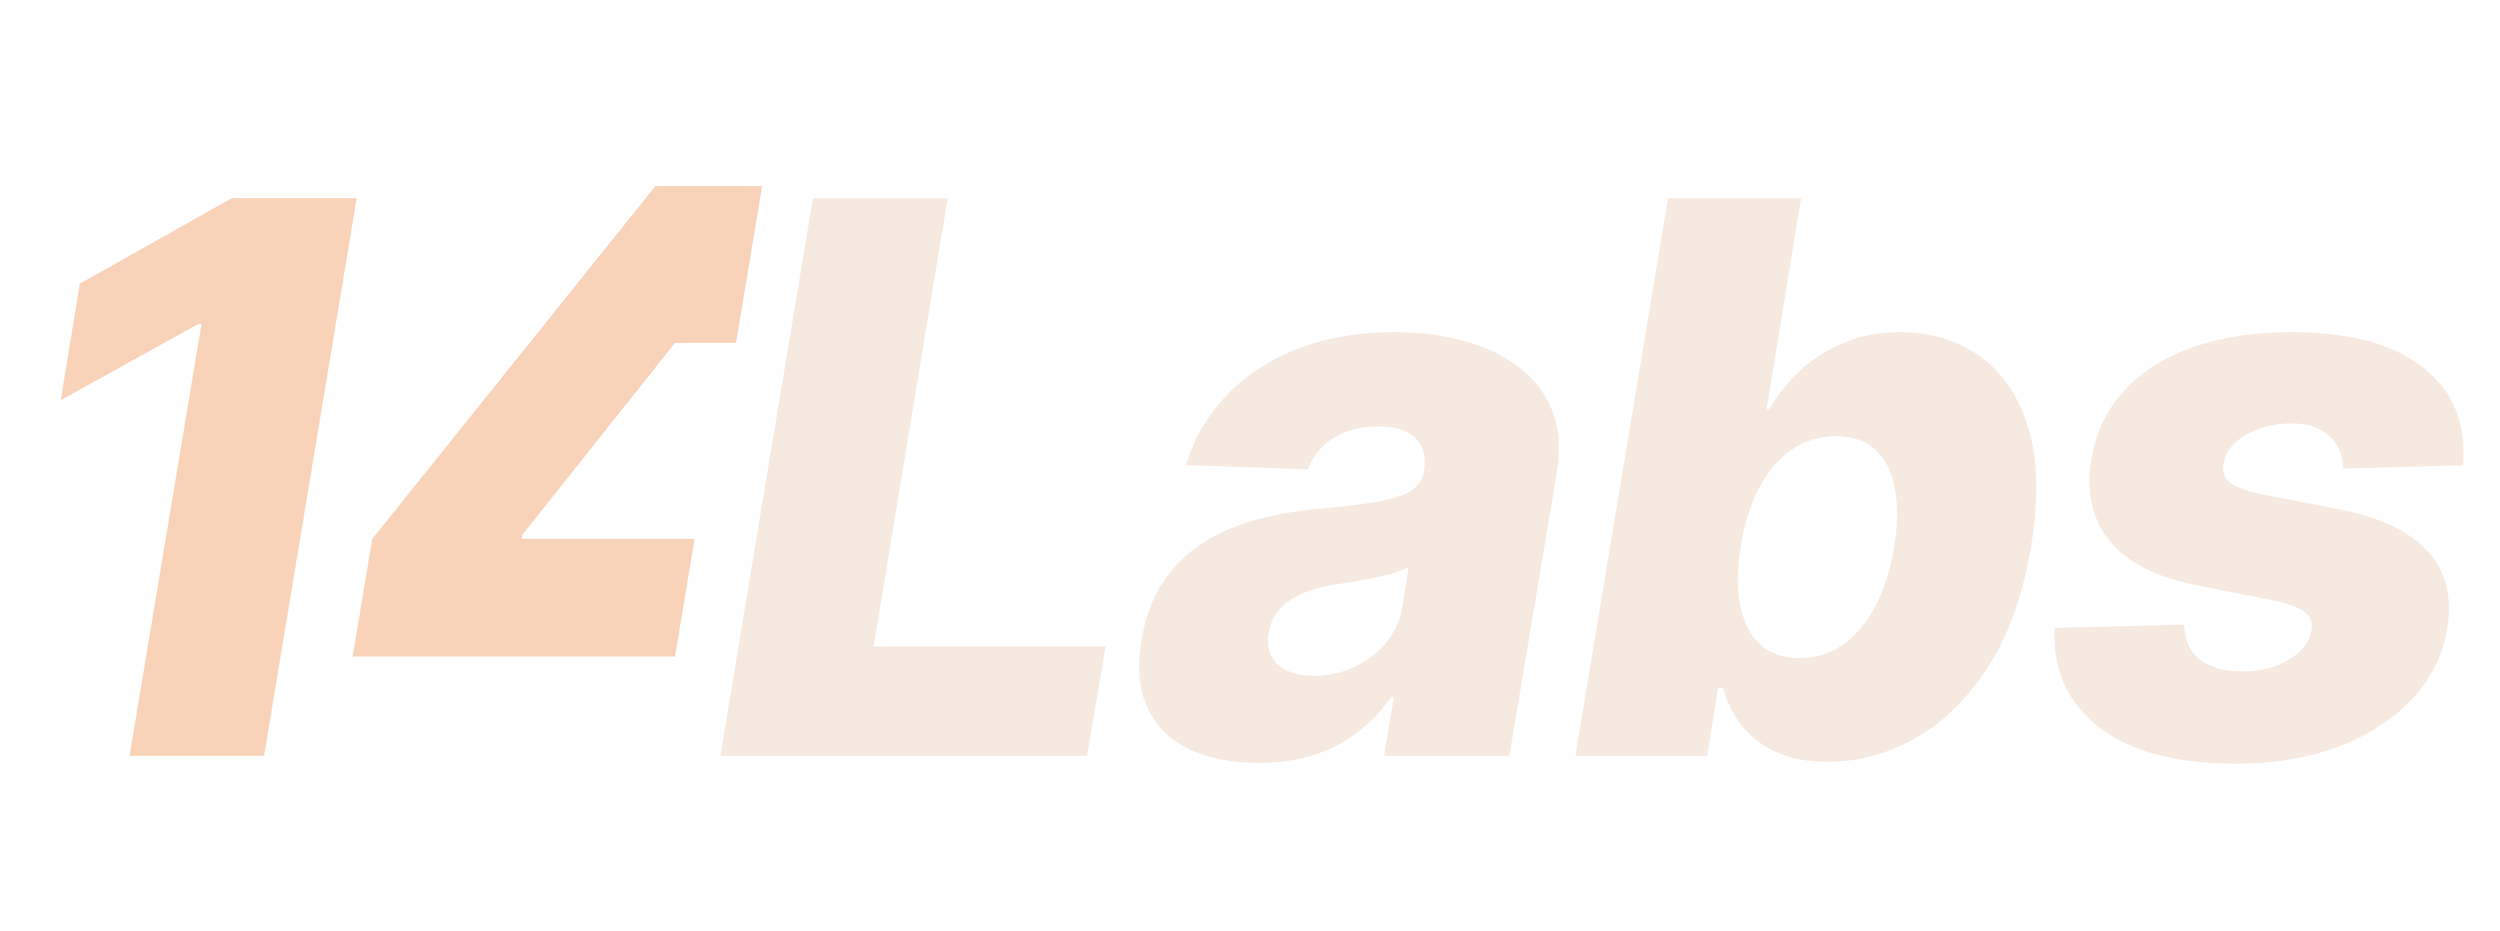
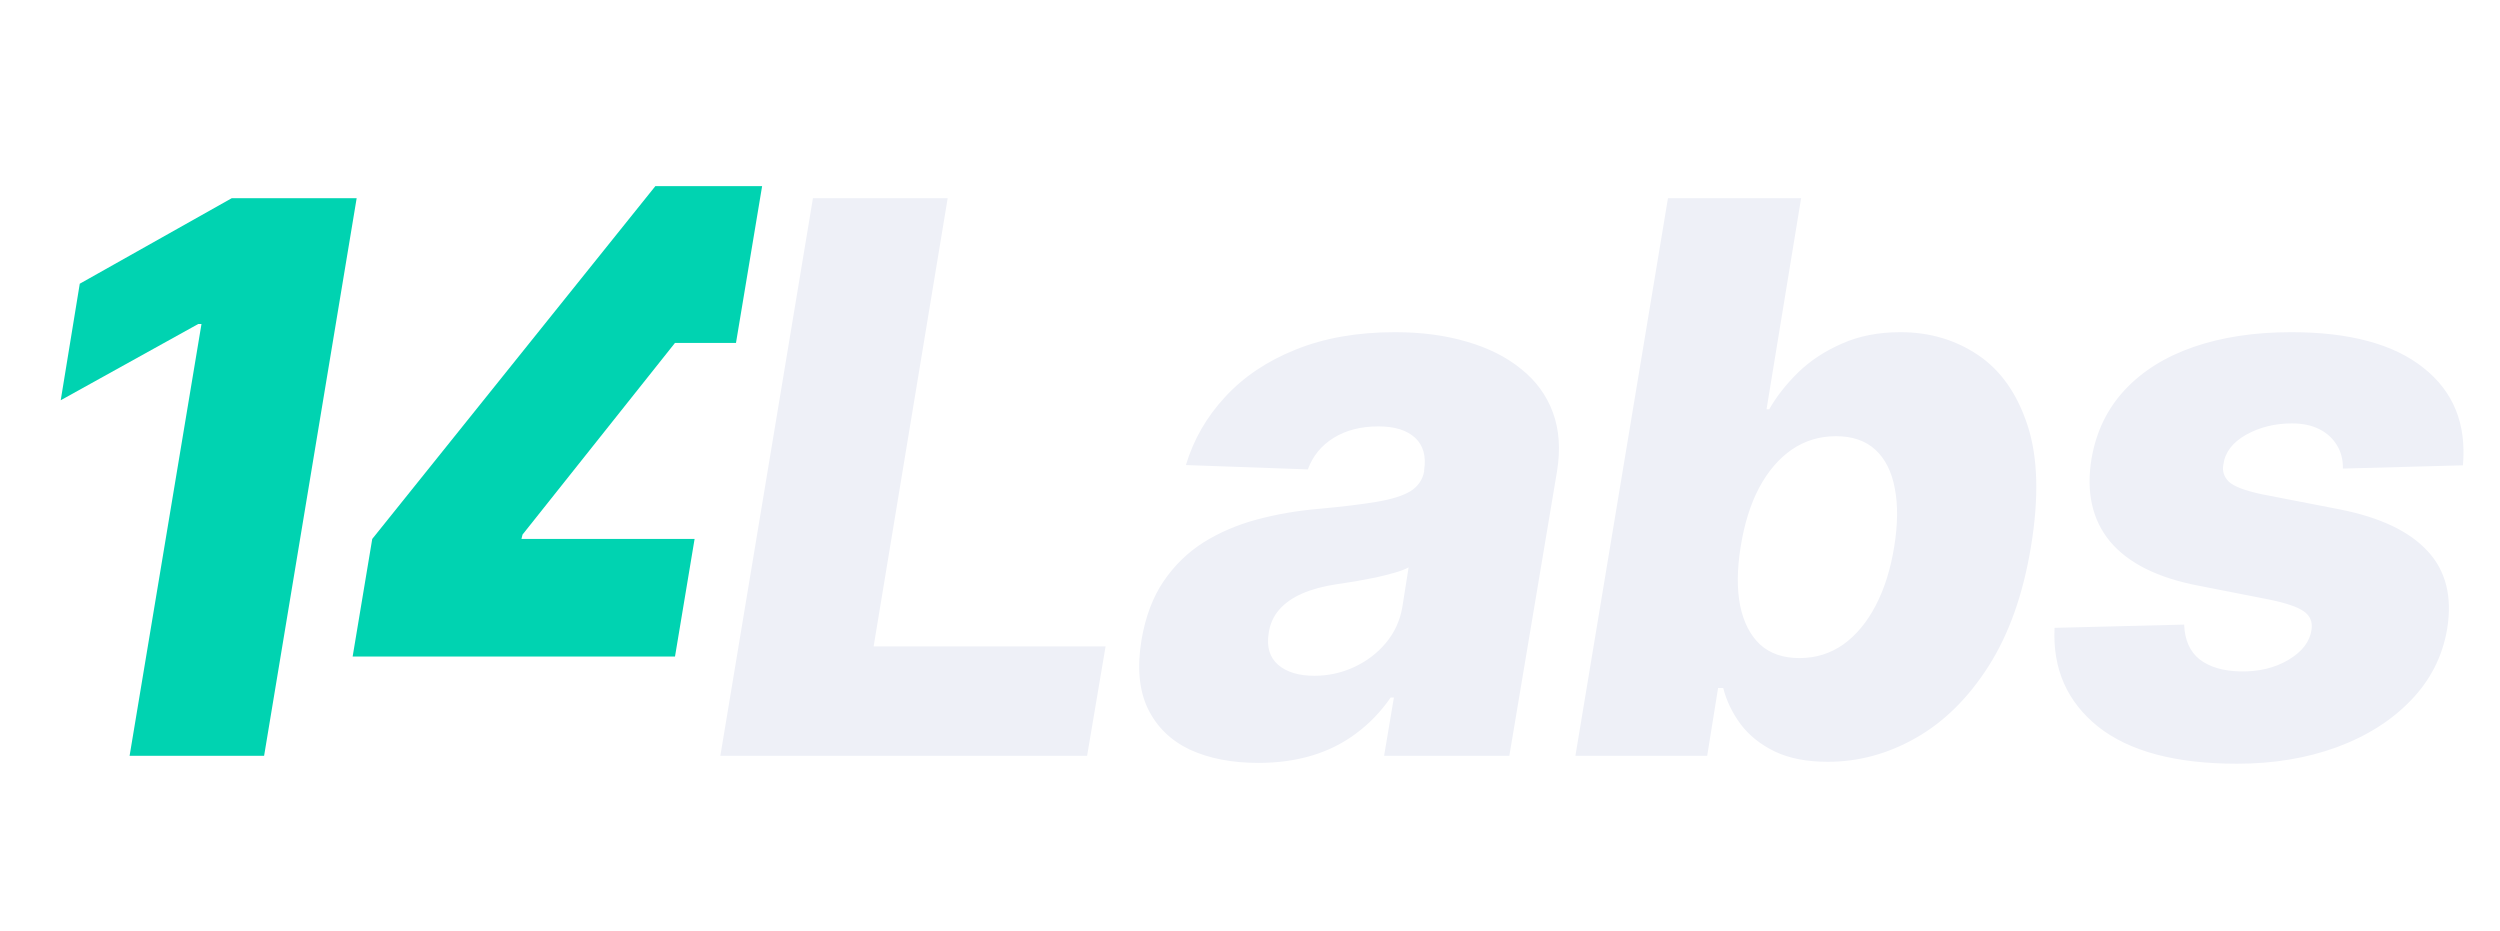
<svg xmlns="http://www.w3.org/2000/svg" width="86" height="32" viewBox="0 0 86 32" fill="none">
-   <path d="M24.78 26L27.965 6.819H32.6L30.053 22.235H38.032L37.396 26H24.78ZM43.286 26.244C42.374 26.244 41.588 26.09 40.926 25.785C40.27 25.472 39.789 25.001 39.483 24.37C39.184 23.74 39.112 22.953 39.268 22.01C39.406 21.211 39.658 20.54 40.027 19.997C40.401 19.447 40.86 19.001 41.404 18.657C41.953 18.314 42.565 18.052 43.239 17.871C43.913 17.69 44.619 17.568 45.356 17.505C46.18 17.43 46.848 17.349 47.36 17.262C47.878 17.174 48.265 17.053 48.521 16.897C48.777 16.734 48.934 16.509 48.99 16.222V16.175C49.065 15.695 48.962 15.323 48.681 15.061C48.4 14.799 47.978 14.668 47.416 14.668C46.817 14.668 46.305 14.799 45.88 15.061C45.456 15.323 45.159 15.685 44.99 16.147L40.795 15.998C41.057 15.123 41.507 14.343 42.143 13.656C42.78 12.963 43.589 12.42 44.569 12.027C45.556 11.627 46.695 11.427 47.987 11.427C48.899 11.427 49.723 11.536 50.46 11.755C51.197 11.967 51.818 12.279 52.324 12.691C52.836 13.097 53.201 13.597 53.42 14.19C53.638 14.783 53.685 15.46 53.56 16.222L51.921 26H47.613L47.95 23.996H47.838C47.501 24.483 47.104 24.895 46.648 25.232C46.199 25.569 45.693 25.822 45.131 25.991C44.569 26.159 43.954 26.244 43.286 26.244ZM45.215 23.247C45.696 23.247 46.152 23.147 46.583 22.947C47.014 22.747 47.376 22.472 47.669 22.123C47.969 21.767 48.159 21.355 48.24 20.886L48.456 19.519C48.325 19.588 48.159 19.65 47.959 19.706C47.76 19.762 47.547 19.816 47.323 19.866C47.098 19.909 46.867 19.953 46.63 19.997C46.398 20.034 46.177 20.068 45.965 20.1C45.515 20.168 45.125 20.274 44.794 20.418C44.463 20.562 44.198 20.749 43.998 20.98C43.804 21.205 43.686 21.473 43.642 21.785C43.567 22.254 43.676 22.616 43.97 22.872C44.263 23.122 44.678 23.247 45.215 23.247ZM54.194 26L57.378 6.819H61.958L60.769 14.078H60.862C61.112 13.64 61.443 13.219 61.855 12.813C62.273 12.407 62.776 12.076 63.363 11.82C63.95 11.558 64.621 11.427 65.376 11.427C66.376 11.427 67.265 11.689 68.046 12.214C68.826 12.738 69.394 13.547 69.75 14.639C70.106 15.732 70.144 17.125 69.863 18.817C69.594 20.446 69.11 21.81 68.411 22.909C67.712 24.008 66.878 24.832 65.91 25.382C64.949 25.931 63.937 26.206 62.876 26.206C62.152 26.206 61.543 26.087 61.05 25.85C60.563 25.613 60.172 25.301 59.879 24.914C59.592 24.526 59.392 24.111 59.279 23.668H59.102L58.727 26H54.194ZM59.879 18.807C59.754 19.581 59.748 20.256 59.86 20.83C59.979 21.405 60.207 21.851 60.544 22.169C60.887 22.482 61.34 22.638 61.902 22.638C62.464 22.638 62.966 22.482 63.41 22.169C63.853 21.851 64.225 21.405 64.524 20.83C64.824 20.256 65.036 19.581 65.161 18.807C65.286 18.033 65.292 17.362 65.18 16.794C65.074 16.225 64.852 15.785 64.515 15.473C64.178 15.161 63.725 15.005 63.157 15.005C62.595 15.005 62.089 15.158 61.64 15.464C61.196 15.77 60.822 16.207 60.516 16.775C60.216 17.343 60.004 18.02 59.879 18.807ZM84.725 16.007L80.595 16.119C80.601 15.813 80.533 15.545 80.389 15.314C80.245 15.076 80.043 14.892 79.78 14.761C79.518 14.63 79.206 14.565 78.844 14.565C78.257 14.565 77.729 14.696 77.261 14.958C76.799 15.22 76.54 15.56 76.484 15.979C76.44 16.203 76.502 16.4 76.671 16.569C76.839 16.731 77.214 16.875 77.795 17L80.492 17.524C81.878 17.799 82.883 18.276 83.508 18.957C84.138 19.631 84.363 20.524 84.182 21.636C84.02 22.585 83.601 23.406 82.927 24.099C82.259 24.792 81.407 25.329 80.37 25.71C79.34 26.084 78.201 26.272 76.952 26.272C74.841 26.272 73.249 25.847 72.175 24.998C71.108 24.142 70.608 23.009 70.677 21.598L75.135 21.486C75.154 22.017 75.332 22.416 75.669 22.685C76.012 22.947 76.477 23.084 77.064 23.097C77.707 23.109 78.263 22.975 78.731 22.694C79.2 22.413 79.462 22.066 79.518 21.654C79.555 21.386 79.465 21.177 79.246 21.027C79.034 20.877 78.638 20.743 78.057 20.624L75.622 20.146C74.223 19.878 73.212 19.372 72.587 18.629C71.969 17.88 71.757 16.925 71.951 15.763C72.113 14.839 72.494 14.056 73.093 13.413C73.699 12.763 74.489 12.27 75.463 11.933C76.443 11.596 77.561 11.427 78.816 11.427C80.826 11.427 82.343 11.836 83.367 12.654C84.397 13.466 84.85 14.583 84.725 16.007Z" fill="#F6E9E0" />
-   <path d="M12.269 6.819L9.085 26H4.458L6.931 11.146H6.818L2.089 13.768L2.744 9.76L7.97 6.819H12.269Z" fill="#F9D2BA" />
-   <path d="M12.131 22.585L12.805 18.54L22.545 6.402H26.217L25.318 11.796H23.22L17.975 18.39L17.938 18.54H23.894L23.22 22.585H12.131Z" fill="#F9D2BA" />
+   <path d="M24.78 26L27.965 6.819H32.6L30.053 22.235H38.032L37.396 26H24.78ZM43.286 26.244C42.374 26.244 41.588 26.09 40.926 25.785C40.27 25.472 39.789 25.001 39.483 24.37C39.184 23.74 39.112 22.953 39.268 22.01C39.406 21.211 39.658 20.54 40.027 19.997C40.401 19.447 40.86 19.001 41.404 18.657C41.953 18.314 42.565 18.052 43.239 17.871C43.913 17.69 44.619 17.568 45.356 17.505C46.18 17.43 46.848 17.349 47.36 17.262C47.878 17.174 48.265 17.053 48.521 16.897C48.777 16.734 48.934 16.509 48.99 16.222V16.175C49.065 15.695 48.962 15.323 48.681 15.061C48.4 14.799 47.978 14.668 47.416 14.668C46.817 14.668 46.305 14.799 45.88 15.061C45.456 15.323 45.159 15.685 44.99 16.147L40.795 15.998C41.057 15.123 41.507 14.343 42.143 13.656C42.78 12.963 43.589 12.42 44.569 12.027C45.556 11.627 46.695 11.427 47.987 11.427C48.899 11.427 49.723 11.536 50.46 11.755C51.197 11.967 51.818 12.279 52.324 12.691C52.836 13.097 53.201 13.597 53.42 14.19C53.638 14.783 53.685 15.46 53.56 16.222L51.921 26H47.613L47.95 23.996H47.838C47.501 24.483 47.104 24.895 46.648 25.232C46.199 25.569 45.693 25.822 45.131 25.991C44.569 26.159 43.954 26.244 43.286 26.244ZM45.215 23.247C45.696 23.247 46.152 23.147 46.583 22.947C47.014 22.747 47.376 22.472 47.669 22.123C47.969 21.767 48.159 21.355 48.24 20.886L48.456 19.519C48.325 19.588 48.159 19.65 47.959 19.706C47.76 19.762 47.547 19.816 47.323 19.866C47.098 19.909 46.867 19.953 46.63 19.997C46.398 20.034 46.177 20.068 45.965 20.1C45.515 20.168 45.125 20.274 44.794 20.418C44.463 20.562 44.198 20.749 43.998 20.98C43.804 21.205 43.686 21.473 43.642 21.785C43.567 22.254 43.676 22.616 43.97 22.872C44.263 23.122 44.678 23.247 45.215 23.247ZM54.194 26L57.378 6.819H61.958L60.769 14.078H60.862C61.112 13.64 61.443 13.219 61.855 12.813C62.273 12.407 62.776 12.076 63.363 11.82C63.95 11.558 64.621 11.427 65.376 11.427C66.376 11.427 67.265 11.689 68.046 12.214C68.826 12.738 69.394 13.547 69.75 14.639C70.106 15.732 70.144 17.125 69.863 18.817C69.594 20.446 69.11 21.81 68.411 22.909C67.712 24.008 66.878 24.832 65.91 25.382C64.949 25.931 63.937 26.206 62.876 26.206C62.152 26.206 61.543 26.087 61.05 25.85C60.563 25.613 60.172 25.301 59.879 24.914C59.592 24.526 59.392 24.111 59.279 23.668H59.102L58.727 26H54.194ZM59.879 18.807C59.754 19.581 59.748 20.256 59.86 20.83C59.979 21.405 60.207 21.851 60.544 22.169C60.887 22.482 61.34 22.638 61.902 22.638C62.464 22.638 62.966 22.482 63.41 22.169C63.853 21.851 64.225 21.405 64.524 20.83C64.824 20.256 65.036 19.581 65.161 18.807C65.286 18.033 65.292 17.362 65.18 16.794C65.074 16.225 64.852 15.785 64.515 15.473C64.178 15.161 63.725 15.005 63.157 15.005C62.595 15.005 62.089 15.158 61.64 15.464C61.196 15.77 60.822 16.207 60.516 16.775C60.216 17.343 60.004 18.02 59.879 18.807ZM84.725 16.007L80.595 16.119C80.601 15.813 80.533 15.545 80.389 15.314C80.245 15.076 80.043 14.892 79.78 14.761C79.518 14.63 79.206 14.565 78.844 14.565C78.257 14.565 77.729 14.696 77.261 14.958C76.799 15.22 76.54 15.56 76.484 15.979C76.44 16.203 76.502 16.4 76.671 16.569C76.839 16.731 77.214 16.875 77.795 17L80.492 17.524C81.878 17.799 82.883 18.276 83.508 18.957C84.138 19.631 84.363 20.524 84.182 21.636C84.02 22.585 83.601 23.406 82.927 24.099C82.259 24.792 81.407 25.329 80.37 25.71C79.34 26.084 78.201 26.272 76.952 26.272C74.841 26.272 73.249 25.847 72.175 24.998C71.108 24.142 70.608 23.009 70.677 21.598L75.135 21.486C75.154 22.017 75.332 22.416 75.669 22.685C76.012 22.947 76.477 23.084 77.064 23.097C77.707 23.109 78.263 22.975 78.731 22.694C79.2 22.413 79.462 22.066 79.518 21.654C79.555 21.386 79.465 21.177 79.246 21.027C79.034 20.877 78.638 20.743 78.057 20.624L75.622 20.146C74.223 19.878 73.212 19.372 72.587 18.629C71.969 17.88 71.757 16.925 71.951 15.763C72.113 14.839 72.494 14.056 73.093 13.413C73.699 12.763 74.489 12.27 75.463 11.933C76.443 11.596 77.561 11.427 78.816 11.427C80.826 11.427 82.343 11.836 83.367 12.654C84.397 13.466 84.85 14.583 84.725 16.007Z" fill="#EEF0F7" />
+   <path d="M12.269 6.819L9.085 26H4.458L6.931 11.146H6.818L2.089 13.768L2.744 9.76L7.97 6.819H12.269Z" fill="#00D3B1" />
+   <path d="M12.131 22.585L12.805 18.54L22.545 6.402H26.217L25.318 11.796H23.22L17.975 18.39L17.938 18.54H23.894L23.22 22.585H12.131Z" fill="#00D3B1" />
</svg>
